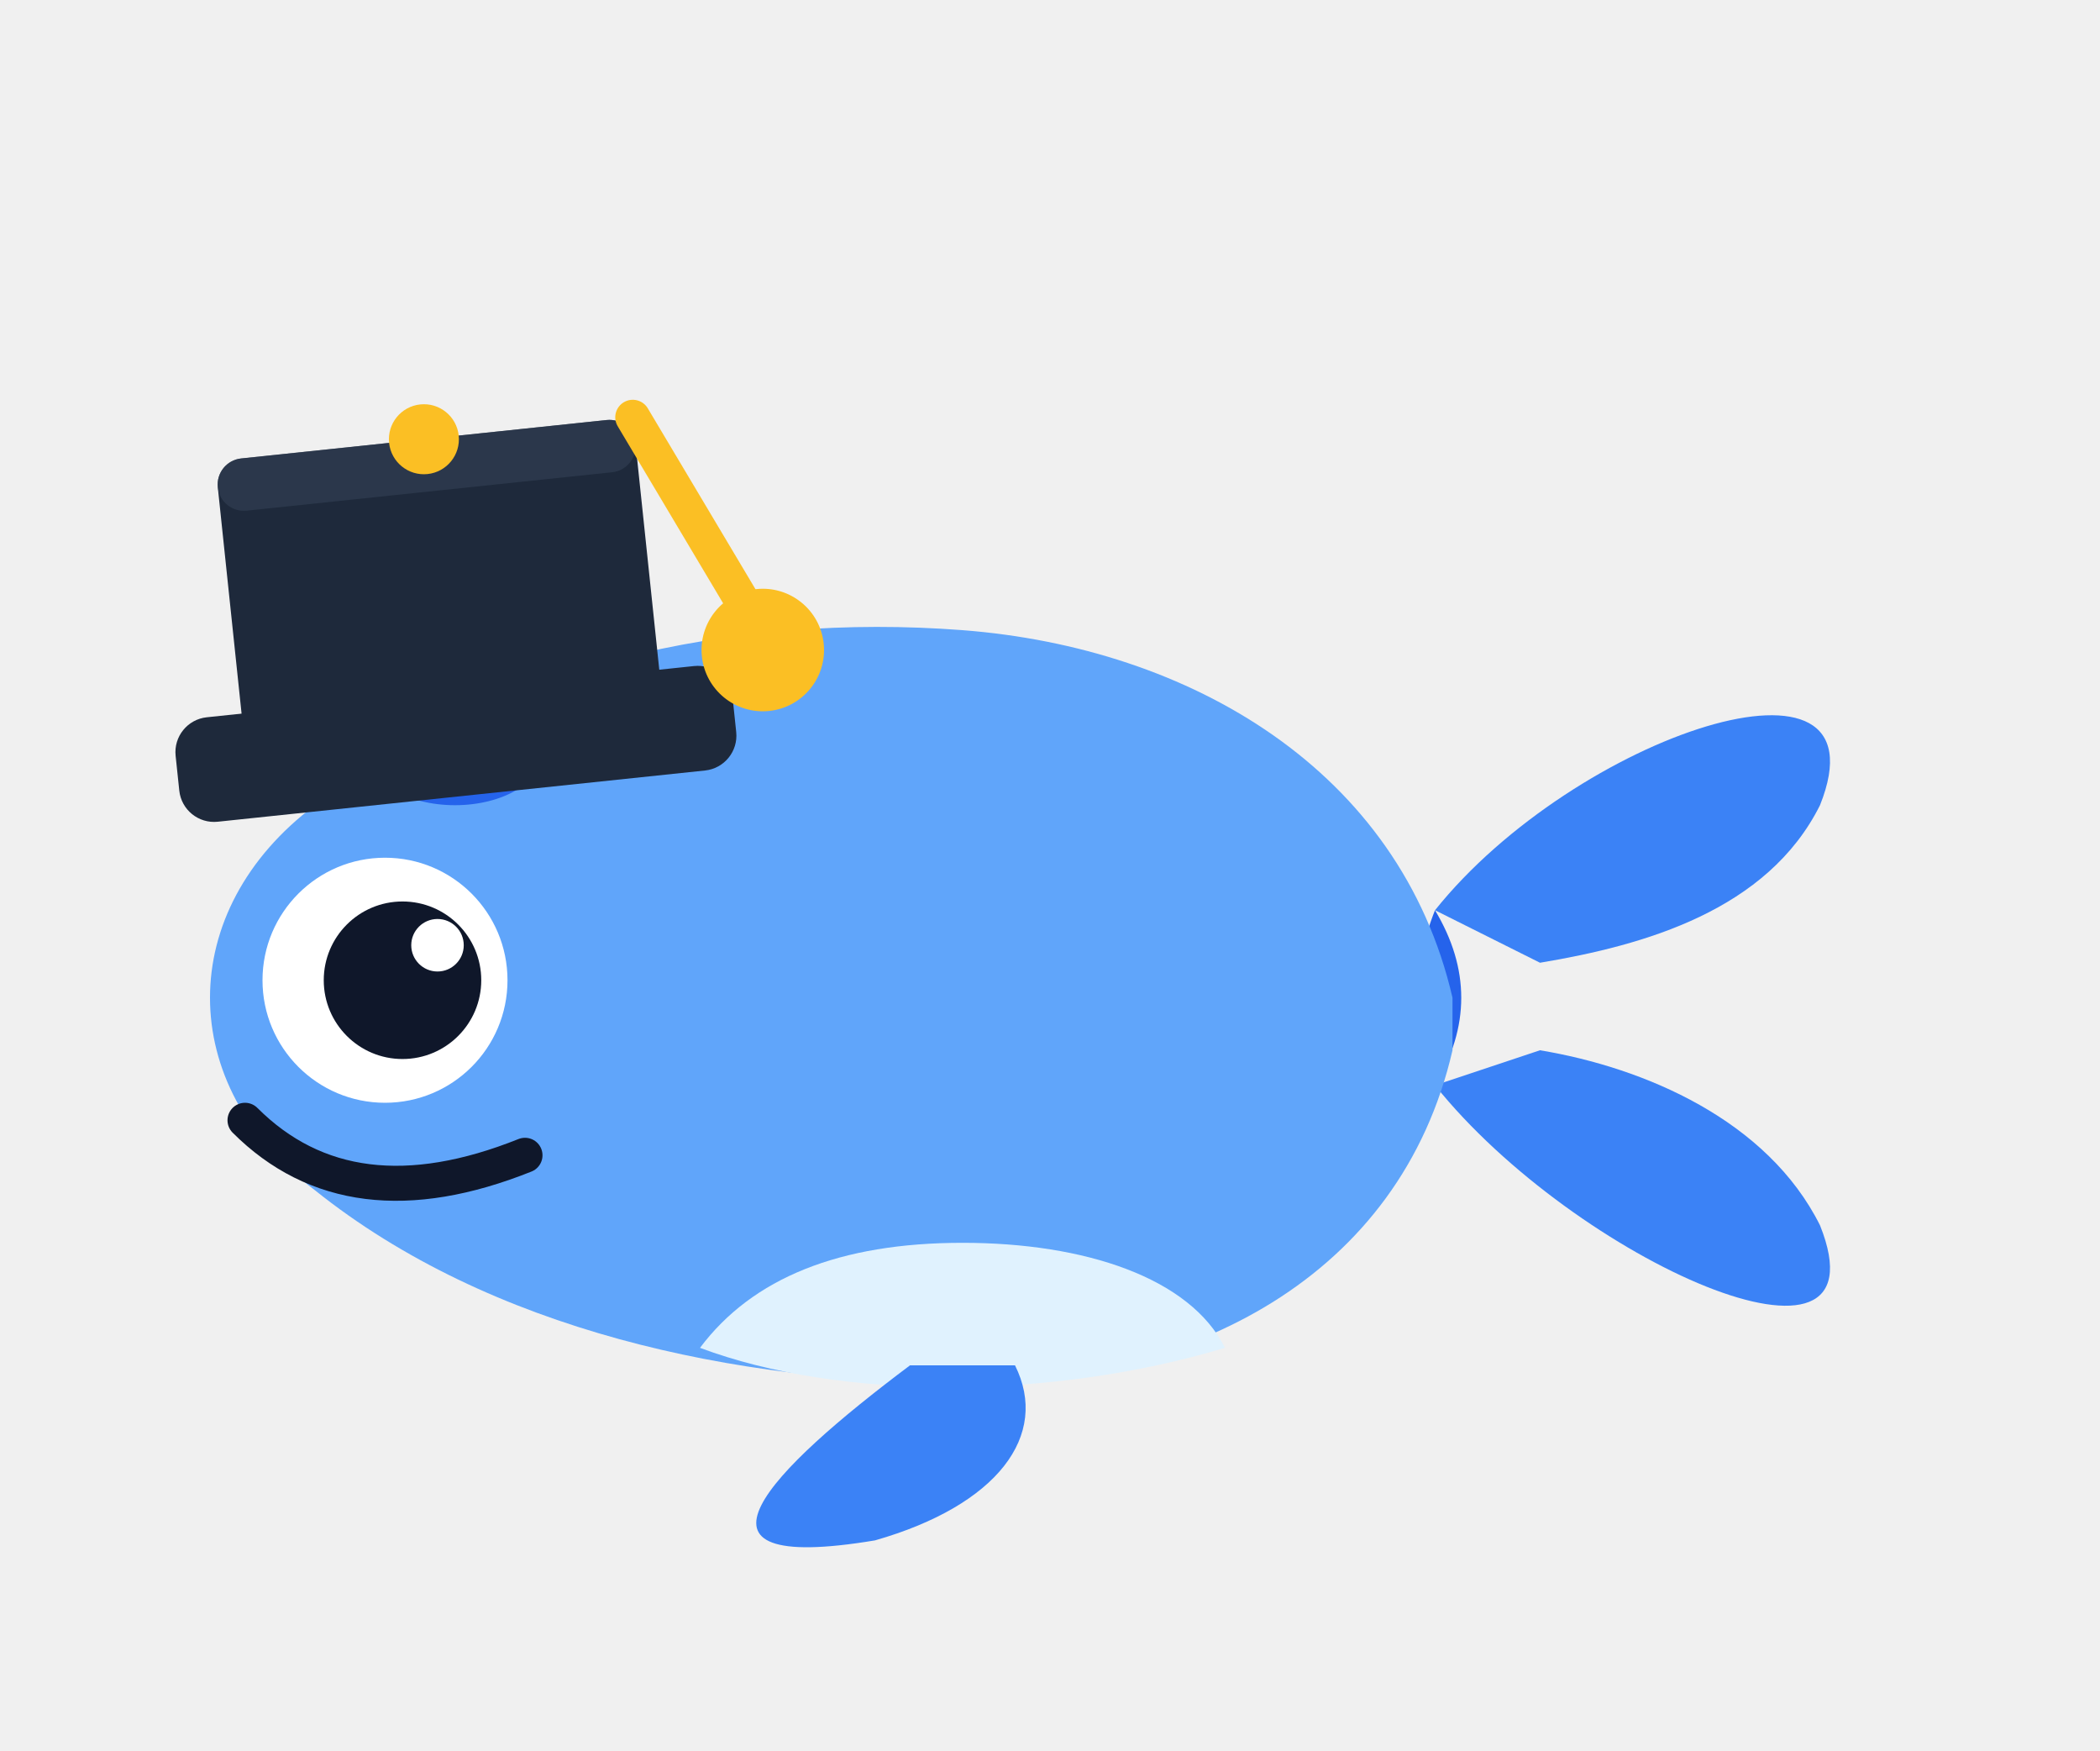
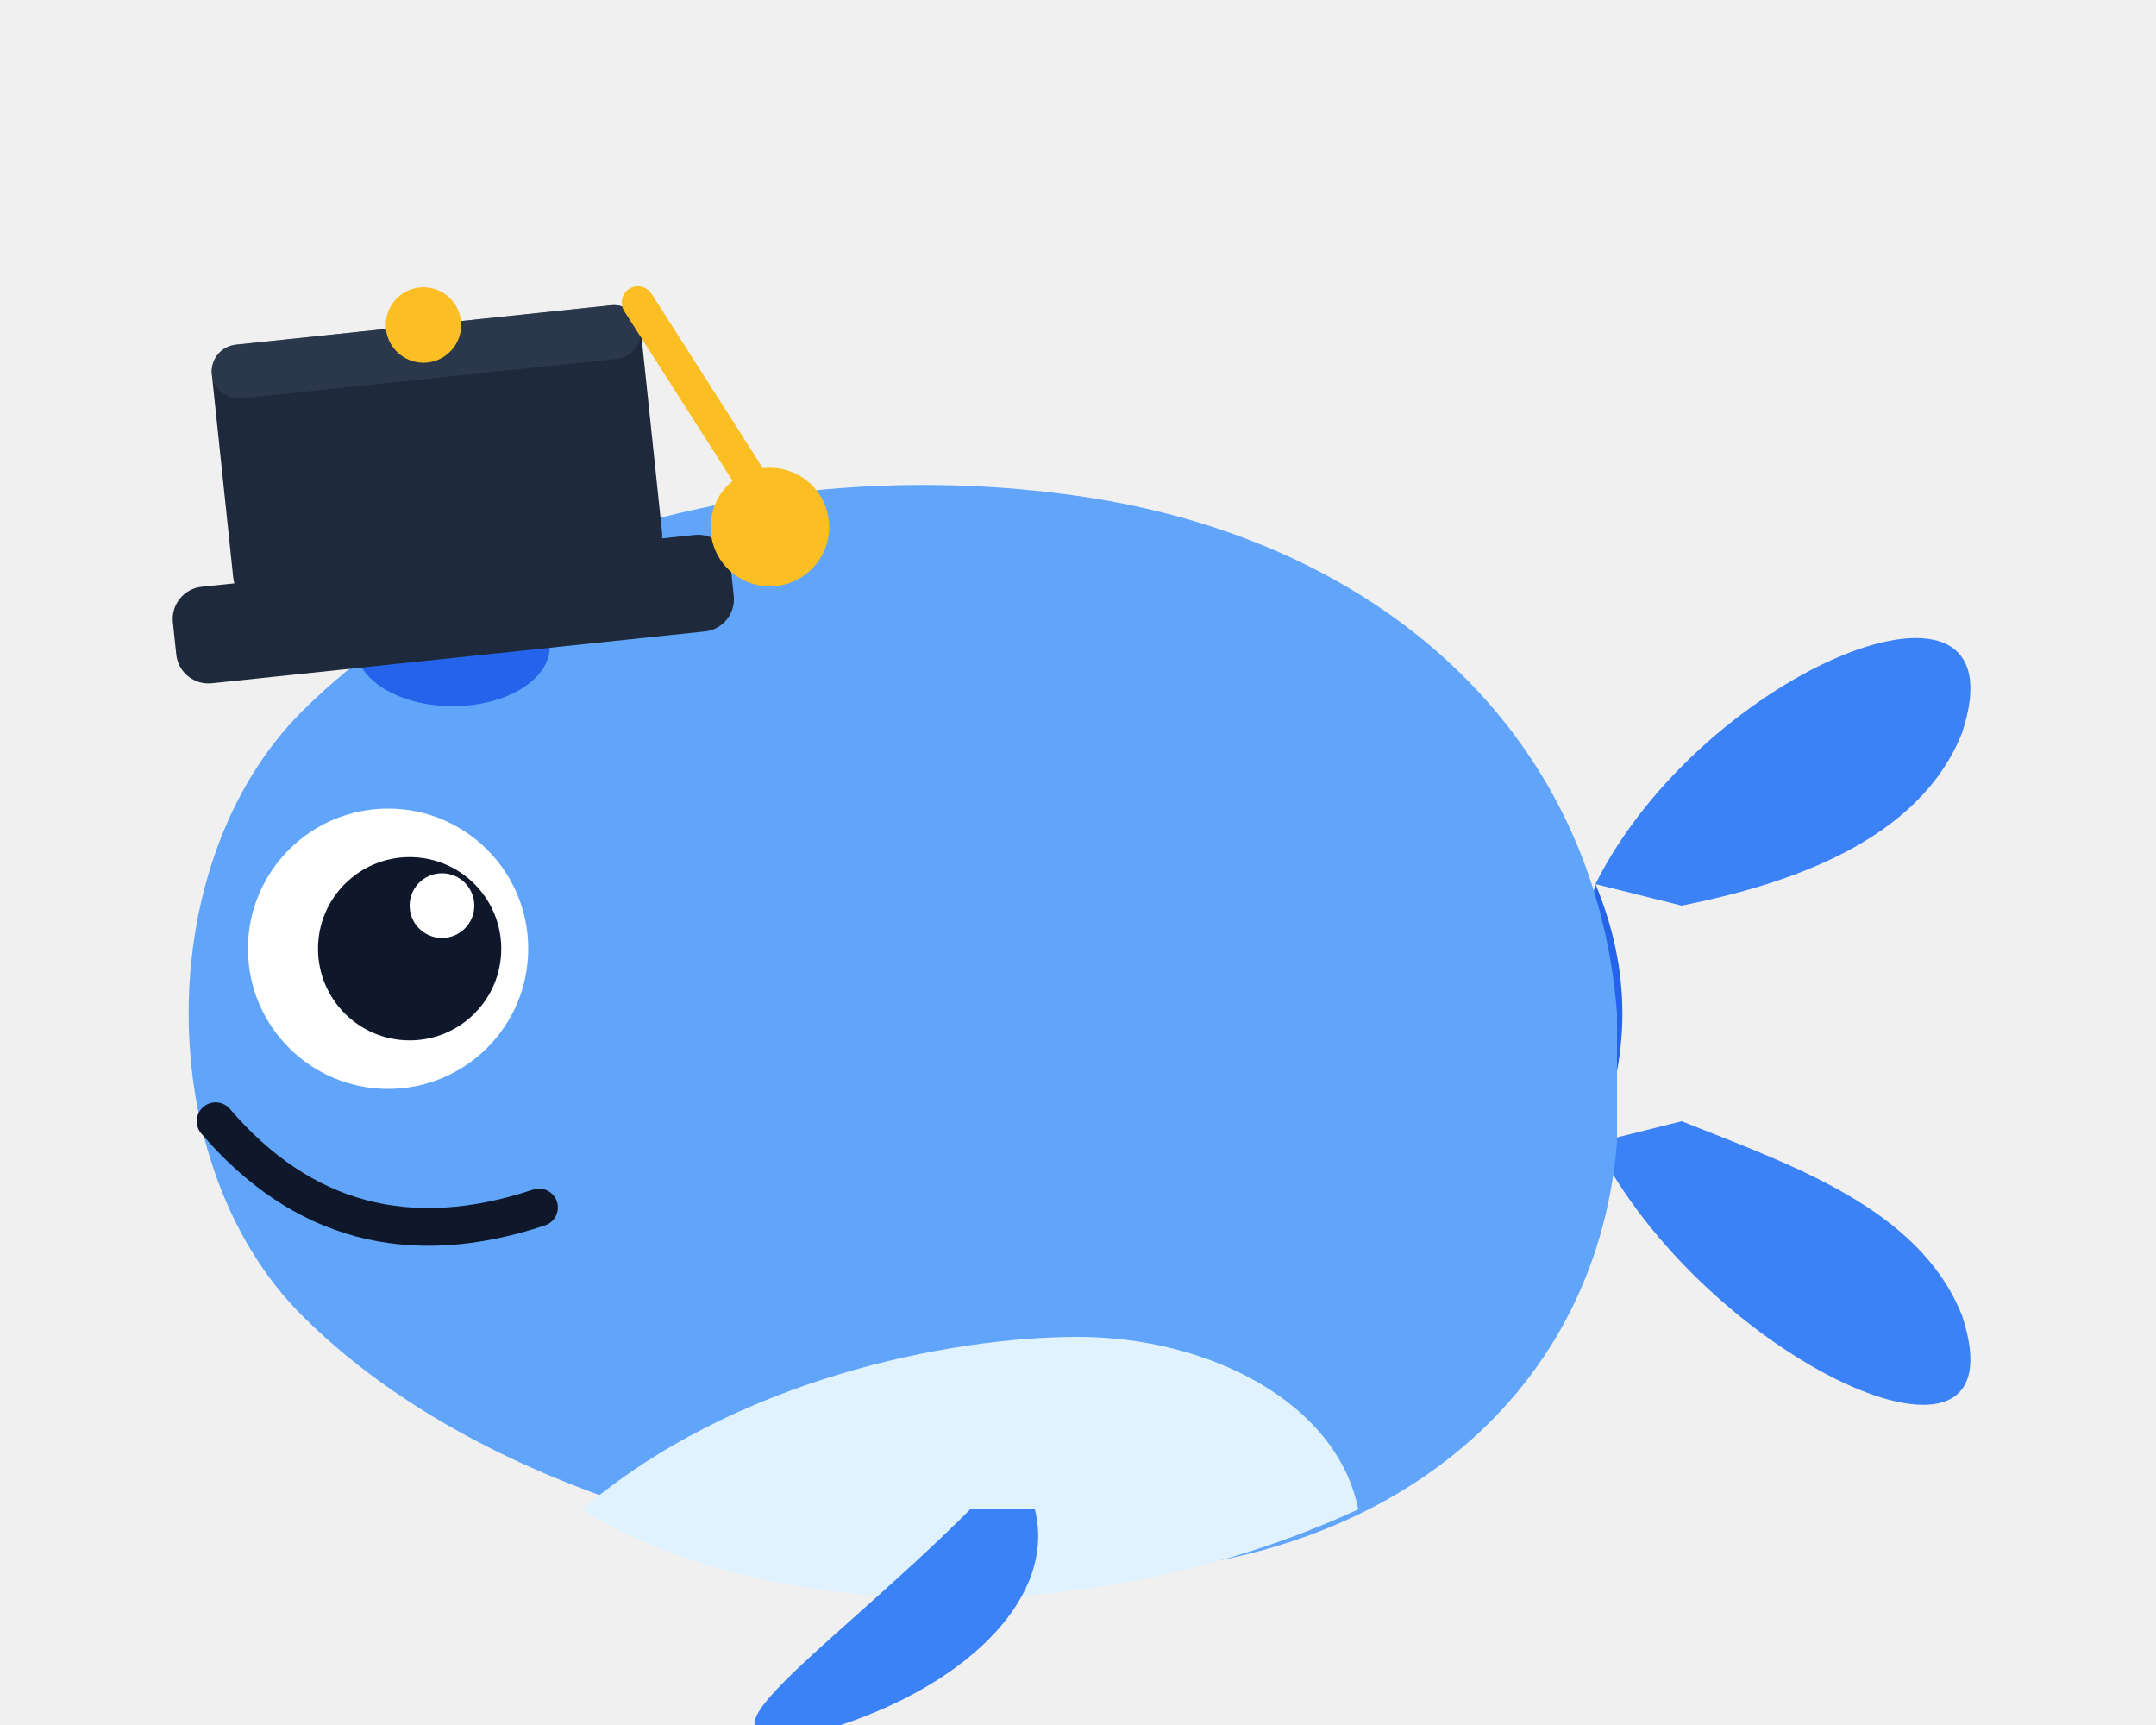
- <svg xmlns="http://www.w3.org/2000/svg" viewBox="0 0 120 100" width="240" height="200">
+ <svg xmlns="http://www.w3.org/2000/svg" viewBox="0 0 200 160" width="400" height="320">
  <g id="tail">
-     <path d="M 82 52              C 90 42, 108 36, 104 46              C 101 52, 94 54, 88 55              Z" fill="#3B82F6" />
-     <path d="M 82 62              C 90 72, 108 80, 104 70              C 101 64, 94 61, 88 60              Z" fill="#3B82F6" />
-     <path d="M 82 52 Q 85 57, 82 62 Q 80 57 82 52 Z" fill="#2563EB" />
+     <path d="M 148 82 C 158 62, 188 50, 182 68 C 178 78, 166 82, 156 84 Z" fill="#3B82F6" />
+     <path d="M 148 106 C 158 126, 188 140, 182 122 C 178 112, 166 108, 156 104 Z" fill="#3B82F6" />
+     <path d="M 148 82 Q 153 94, 148 106 Q 145 94 148 82 Z" fill="#2563EB" />
  </g>
-   <g id="body-path">
-     <path d="       M 83 57       C 80 44, 68 37, 55 36       C 42 35, 28 38, 18 46       C 10 52, 10 62, 18 68       C 28 76, 42 79, 55 79       C 68 79, 80 73, 83 60       Z" fill="#60A5FA" />
-     <g id="belly">
-       <path d="         M 40 77         C 48 80, 60 80, 70 77         C 68 73, 62 71, 55 71         C 48 71, 43 73, 40 77         Z" fill="#E0F2FE" />
-     </g>
+   <g id="body">
+     <path d="M 150 94              C 148 68, 128 50, 100 46              C 72 42, 44 50, 28 66              C 14 80, 14 108, 28 122              C 44 138, 72 146, 100 146              C 128 146, 148 130, 150 106              Z" fill="#60A5FA" />
+   </g>
+   <g id="belly">
+     <path d="M 54 140 C 70 150, 100 152, 126 140              C 124 130, 112 124, 100 124              C 88 124, 68 128, 54 140 Z" fill="#E0F2FE" />
  </g>
  <g id="flipper">
-     <path d="M 52 78 C 44 84, 38 90, 50 88 C 57 86, 60 82, 58 78 Z" fill="#3B82F6" />
+     <path d="M 90 140 C 76 154, 60 164, 78 160 C 90 156, 98 148, 96 140 Z" fill="#3B82F6" />
  </g>
  <g id="blowhole">
-     <ellipse cx="26" cy="43" rx="5" ry="3" fill="#2563EB" />
+     <ellipse cx="42" cy="60" rx="9" ry="5.5" fill="#2563EB" />
+   </g>
+   <g id="spout">
+     <ellipse cx="40" cy="50" rx="4" ry="6" fill="#BAE6FD" opacity="0.9" />
+     <ellipse cx="46" cy="44" rx="3" ry="5" fill="#7DD3FC" opacity="0.75" />
+     <ellipse cx="36" cy="42" rx="3" ry="4.5" fill="#BAE6FD" opacity="0.65" />
  </g>
  <g id="face">
-     <circle cx="22" cy="56" r="7" fill="white" />
-     <circle cx="23" cy="56" r="4.5" fill="#0F172A" />
-     <circle cx="25" cy="54" r="1.5" fill="white" />
-     <path d="M 14 64 Q 20 70 30 66" stroke="#0F172A" stroke-width="2" fill="none" stroke-linecap="round" stroke-linejoin="round" />
+     <circle cx="36" cy="88" r="13" fill="white" />
+     <circle cx="38" cy="88" r="8.5" fill="#0F172A" />
+     <circle cx="41" cy="84" r="3" fill="white" />
+     <path d="M 20 104 Q 32 118 50 112" stroke="#0F172A" stroke-width="3.5" fill="none" stroke-linecap="round" stroke-linejoin="round" />
  </g>
-   <g id="hat" transform="translate(26,42) rotate(-6)">
-     <rect x="-16" y="-2.5" width="32" height="6" rx="2" fill="#1E293B" />
-     <rect x="-12" y="-17" width="24" height="16" rx="1.5" fill="#1E293B" />
-     <rect x="-12" y="-17" width="24" height="3" rx="1.5" fill="#334155" opacity="0.6" />
-     <line x1="12" y1="-17" x2="18" y2="-4" stroke="#FBBF24" stroke-width="2" stroke-linecap="round" />
-     <circle cx="18" cy="-3" r="3.5" fill="#FBBF24" />
-     <circle cx="0" cy="-17" r="2" fill="#FBBF24" />
+   <g id="hat" transform="translate(42,56) rotate(-6)">
+     <rect x="-26" y="-4" width="52" height="9" rx="3" fill="#1E293B" />
+     <rect x="-20" y="-26" width="40" height="24" rx="2.5" fill="#1E293B" />
+     <rect x="-20" y="-26" width="40" height="5" rx="2.5" fill="#334155" opacity="0.6" />
+     <line x1="20" y1="-26" x2="30" y2="-6" stroke="#FBBF24" stroke-width="3" stroke-linecap="round" />
+     <circle cx="30" cy="-4" r="5.5" fill="#FBBF24" />
+     <circle cx="0" cy="-26" r="3.5" fill="#FBBF24" />
  </g>
</svg>
